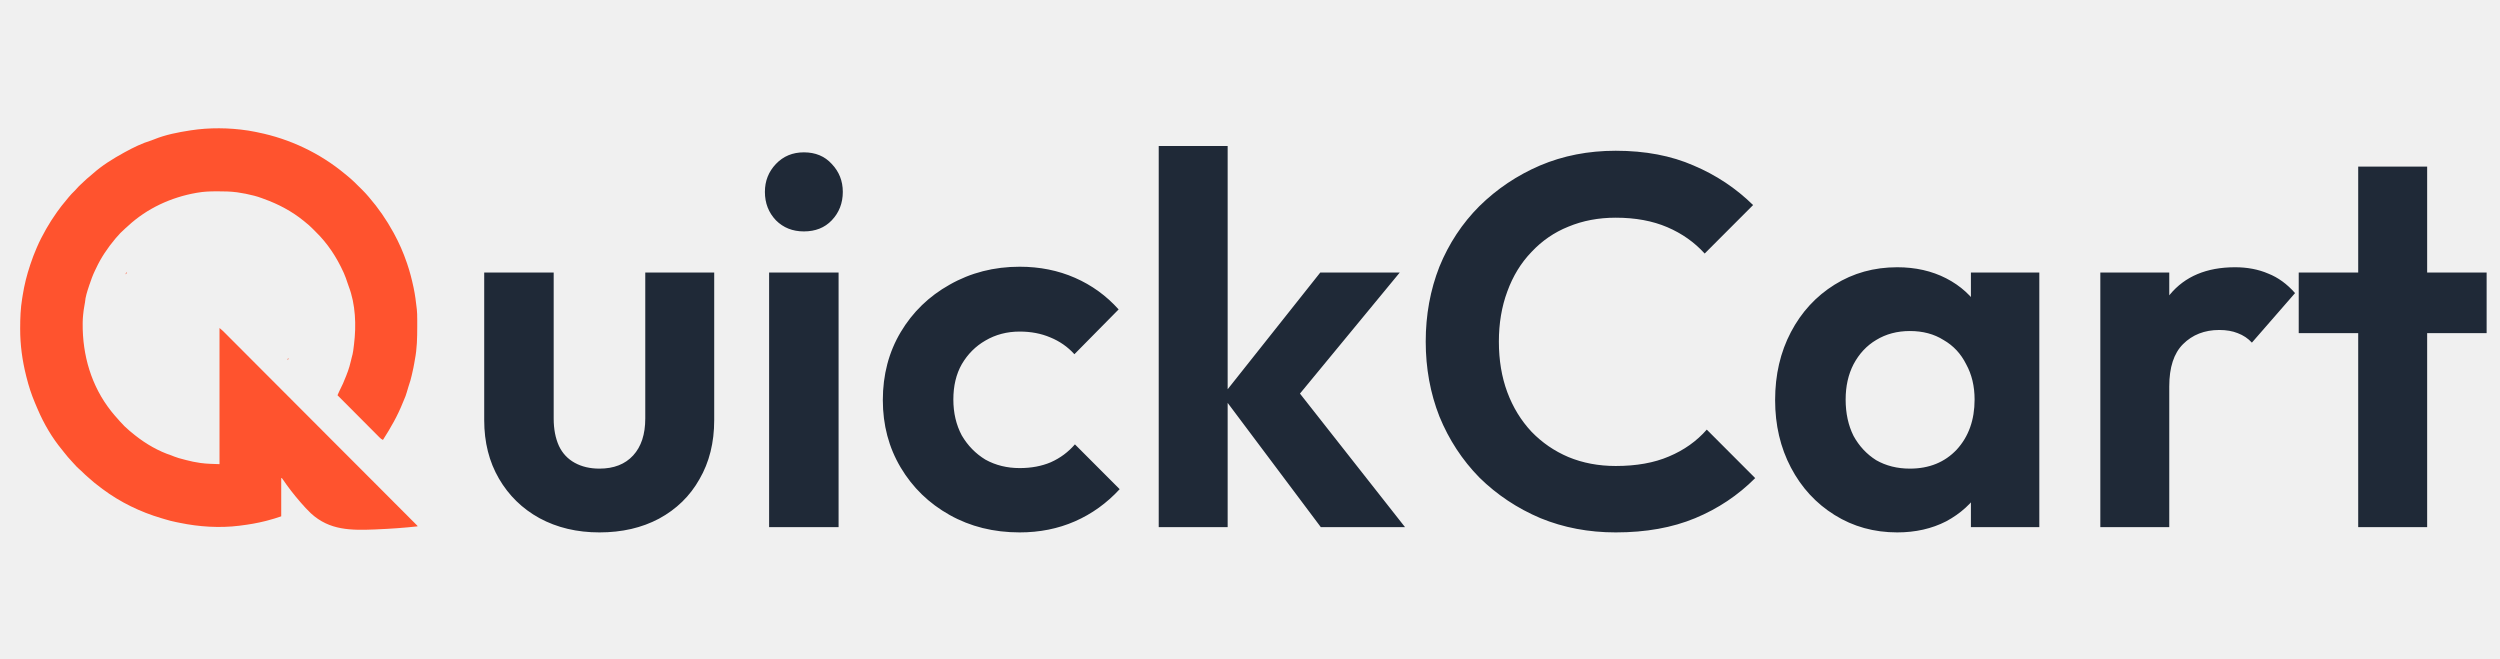
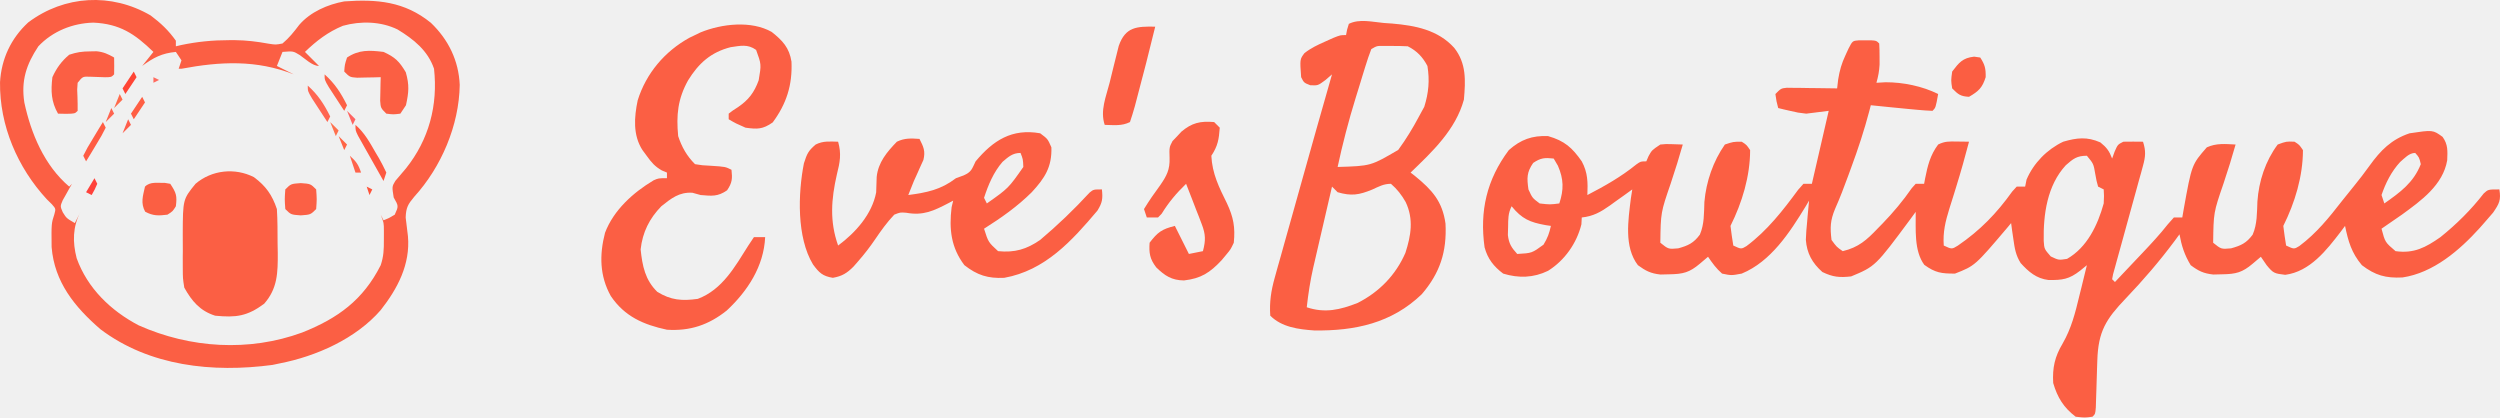
- <svg xmlns="http://www.w3.org/2000/svg" width="129" height="34" viewBox="0 0 129 34" fill="none">
-   <path d="M30.933 27.472C29.774 27.472 28.742 27.227 27.837 26.737C26.95 26.248 26.253 25.568 25.746 24.697C25.239 23.827 24.985 22.821 24.985 21.678V14.062H28.57V21.597C28.57 22.141 28.661 22.612 28.842 23.011C29.023 23.392 29.294 23.682 29.656 23.881C30.019 24.081 30.444 24.181 30.933 24.181C31.675 24.181 32.255 23.954 32.671 23.501C33.087 23.047 33.296 22.413 33.296 21.597V14.062H36.853V21.678C36.853 22.839 36.6 23.854 36.093 24.725C35.604 25.595 34.907 26.275 34.002 26.765C33.115 27.236 32.092 27.472 30.933 27.472ZM39.686 27.2V14.062H43.271V27.2H39.686ZM41.479 11.941C40.9 11.941 40.42 11.75 40.039 11.369C39.659 10.97 39.469 10.481 39.469 9.901C39.469 9.338 39.659 8.858 40.039 8.459C40.42 8.06 40.9 7.861 41.479 7.861C42.076 7.861 42.556 8.06 42.918 8.459C43.298 8.858 43.489 9.338 43.489 9.901C43.489 10.481 43.298 10.97 42.918 11.369C42.556 11.75 42.076 11.941 41.479 11.941ZM52.615 27.472C51.275 27.472 50.071 27.173 49.003 26.574C47.935 25.976 47.093 25.16 46.477 24.126C45.862 23.093 45.554 21.932 45.554 20.645C45.554 19.339 45.862 18.169 46.477 17.136C47.093 16.102 47.935 15.286 49.003 14.688C50.089 14.071 51.293 13.763 52.615 13.763C53.647 13.763 54.597 13.953 55.466 14.334C56.336 14.715 57.087 15.259 57.721 15.966L55.439 18.278C55.095 17.897 54.679 17.607 54.19 17.408C53.719 17.208 53.194 17.109 52.615 17.109C51.963 17.109 51.375 17.263 50.85 17.571C50.343 17.861 49.935 18.269 49.627 18.795C49.338 19.303 49.193 19.91 49.193 20.617C49.193 21.306 49.338 21.923 49.627 22.467C49.935 22.993 50.343 23.41 50.85 23.718C51.375 24.008 51.963 24.153 52.615 24.153C53.212 24.153 53.746 24.054 54.217 23.854C54.706 23.637 55.122 23.328 55.466 22.929L57.775 25.241C57.105 25.967 56.336 26.52 55.466 26.901C54.597 27.281 53.647 27.472 52.615 27.472ZM68.154 27.2L63.076 20.427L68.127 14.062H72.228L66.308 21.243L66.443 19.502L72.499 27.2H68.154ZM59.79 27.2V7.534H63.347V27.2H59.79ZM83.371 27.472C81.977 27.472 80.683 27.227 79.488 26.737C78.293 26.23 77.243 25.532 76.338 24.643C75.45 23.736 74.762 22.685 74.273 21.488C73.803 20.291 73.567 19.003 73.567 17.625C73.567 16.247 73.803 14.96 74.273 13.763C74.762 12.566 75.45 11.524 76.338 10.635C77.243 9.746 78.284 9.048 79.461 8.541C80.656 8.033 81.959 7.779 83.371 7.779C84.892 7.779 86.232 8.033 87.391 8.541C88.549 9.03 89.572 9.71 90.46 10.581L87.961 13.083C87.436 12.503 86.793 12.049 86.033 11.723C85.272 11.397 84.385 11.233 83.371 11.233C82.484 11.233 81.669 11.387 80.927 11.696C80.203 11.986 79.569 12.421 79.026 13.001C78.483 13.563 78.067 14.243 77.777 15.041C77.487 15.821 77.342 16.682 77.342 17.625C77.342 18.586 77.487 19.457 77.777 20.237C78.067 21.016 78.483 21.696 79.026 22.277C79.569 22.839 80.203 23.274 80.927 23.582C81.669 23.89 82.484 24.045 83.371 24.045C84.44 24.045 85.354 23.881 86.114 23.555C86.893 23.229 87.545 22.766 88.07 22.168L90.568 24.67C89.681 25.559 88.649 26.248 87.472 26.737C86.295 27.227 84.928 27.472 83.371 27.472ZM97.897 27.472C96.702 27.472 95.625 27.173 94.665 26.574C93.705 25.976 92.954 25.16 92.411 24.126C91.868 23.093 91.596 21.932 91.596 20.645C91.596 19.339 91.868 18.169 92.411 17.136C92.954 16.102 93.705 15.286 94.665 14.688C95.625 14.089 96.702 13.79 97.897 13.79C98.838 13.79 99.68 13.981 100.422 14.361C101.165 14.742 101.753 15.277 102.188 15.966C102.64 16.637 102.885 17.399 102.921 18.251V22.984C102.885 23.854 102.64 24.625 102.188 25.296C101.753 25.967 101.165 26.502 100.422 26.901C99.68 27.281 98.838 27.472 97.897 27.472ZM98.549 24.181C99.544 24.181 100.35 23.854 100.966 23.201C101.581 22.53 101.889 21.669 101.889 20.617C101.889 19.928 101.744 19.321 101.454 18.795C101.183 18.251 100.794 17.834 100.287 17.544C99.798 17.235 99.219 17.081 98.549 17.081C97.897 17.081 97.317 17.235 96.81 17.544C96.322 17.834 95.932 18.251 95.643 18.795C95.371 19.321 95.235 19.928 95.235 20.617C95.235 21.325 95.371 21.95 95.643 22.494C95.932 23.02 96.322 23.437 96.81 23.745C97.317 24.035 97.897 24.181 98.549 24.181ZM101.699 27.2V23.664L102.269 20.454L101.699 17.299V14.062H105.229V27.2H101.699ZM108.377 27.2V14.062H111.934V27.2H108.377ZM111.934 19.937L110.549 19.013C110.712 17.399 111.183 16.129 111.962 15.205C112.74 14.262 113.863 13.79 115.329 13.79C115.963 13.79 116.533 13.899 117.04 14.117C117.547 14.316 118.009 14.652 118.425 15.123L116.198 17.68C115.999 17.462 115.755 17.299 115.465 17.19C115.194 17.081 114.877 17.027 114.515 17.027C113.754 17.027 113.129 17.272 112.641 17.761C112.17 18.233 111.934 18.958 111.934 19.937ZM121.683 27.2V8.595H125.241V27.2H121.683ZM118.614 17.19V14.062H128.31V17.19H118.614Z" fill="#1F2937" />
-   <mask id="mask0_3277_1003" style="mask-type:luminance" maskUnits="userSpaceOnUse" x="0" y="5" width="23" height="24">
-     <path d="M22.632 5.667H0V28.334H22.632V5.667Z" fill="white" />
-   </mask>
-   <g mask="url(#mask0_3277_1003)">
-     <path d="M12.769 6.732C12.791 6.735 12.814 6.739 12.837 6.742C12.953 6.76 13.067 6.781 13.181 6.805C13.225 6.815 13.269 6.824 13.313 6.833C14.947 7.163 16.503 7.897 17.787 8.964C17.819 8.991 17.852 9.018 17.886 9.044C18.155 9.259 18.399 9.504 18.643 9.748C18.662 9.766 18.68 9.785 18.7 9.805C18.807 9.912 18.909 10.021 19.007 10.137C19.022 10.154 19.022 10.154 19.037 10.172C19.521 10.733 19.942 11.339 20.297 11.99C20.309 12.011 20.32 12.031 20.332 12.053C20.591 12.53 20.811 13.027 20.986 13.542C20.993 13.563 21.001 13.585 21.009 13.607C21.142 13.996 21.244 14.389 21.33 14.791C21.334 14.812 21.339 14.832 21.343 14.853C21.418 15.202 21.462 15.557 21.502 15.912C21.504 15.927 21.506 15.943 21.508 15.959C21.526 16.117 21.527 16.274 21.528 16.434C21.528 16.463 21.528 16.493 21.529 16.523C21.529 16.617 21.529 16.712 21.529 16.806C21.529 16.822 21.529 16.838 21.529 16.855C21.53 17.424 21.519 17.984 21.41 18.545C21.397 18.615 21.385 18.684 21.374 18.754C21.349 18.909 21.314 19.061 21.28 19.213C21.268 19.263 21.257 19.312 21.246 19.362C21.205 19.545 21.156 19.721 21.093 19.898C21.079 19.945 21.064 19.991 21.05 20.037C21.043 20.06 21.036 20.084 21.029 20.108C21.014 20.155 21 20.204 20.986 20.252C20.95 20.373 20.912 20.489 20.858 20.603C20.836 20.652 20.816 20.701 20.796 20.751C20.523 21.442 20.16 22.077 19.76 22.7C19.684 22.667 19.636 22.624 19.578 22.566C19.558 22.547 19.539 22.527 19.52 22.508C19.499 22.487 19.478 22.465 19.457 22.444C19.434 22.422 19.412 22.399 19.39 22.377C19.329 22.317 19.269 22.256 19.209 22.195C19.146 22.132 19.083 22.069 19.02 22.006C18.9 21.886 18.781 21.766 18.662 21.646C18.526 21.509 18.39 21.373 18.254 21.236C17.974 20.956 17.695 20.675 17.415 20.394C17.443 20.323 17.473 20.255 17.508 20.187C17.643 19.924 17.763 19.659 17.867 19.381C17.872 19.367 17.877 19.353 17.883 19.339C17.893 19.311 17.904 19.283 17.914 19.255C17.927 19.222 17.939 19.189 17.952 19.156C18.012 18.996 18.055 18.833 18.095 18.666C18.102 18.64 18.108 18.614 18.115 18.587C18.127 18.536 18.14 18.485 18.152 18.434C18.164 18.384 18.177 18.334 18.191 18.285C18.222 18.16 18.234 18.032 18.25 17.905C18.255 17.86 18.261 17.815 18.267 17.77C18.388 16.792 18.35 15.698 17.991 14.769C17.968 14.709 17.948 14.648 17.928 14.587C17.872 14.414 17.813 14.246 17.738 14.08C17.73 14.064 17.723 14.048 17.716 14.032C17.369 13.269 16.899 12.554 16.297 11.968C16.244 11.916 16.192 11.863 16.14 11.81C16.013 11.68 15.88 11.564 15.737 11.451C15.715 11.433 15.694 11.416 15.671 11.397C15.06 10.899 14.363 10.532 13.624 10.266C13.584 10.252 13.544 10.237 13.504 10.222C13.382 10.176 13.26 10.137 13.134 10.104C13.117 10.1 13.1 10.095 13.082 10.091C12.812 10.022 12.543 9.966 12.267 9.928C12.249 9.925 12.23 9.923 12.211 9.92C11.89 9.878 11.569 9.873 11.245 9.873C11.223 9.873 11.2 9.873 11.177 9.873C10.843 9.873 10.517 9.883 10.187 9.943C10.169 9.946 10.151 9.949 10.132 9.952C8.828 10.18 7.579 10.755 6.604 11.661C6.56 11.703 6.514 11.743 6.467 11.783C6.289 11.938 6.122 12.11 5.971 12.292C5.961 12.303 5.952 12.315 5.942 12.327C5.555 12.79 5.212 13.295 4.958 13.844C4.938 13.888 4.916 13.932 4.894 13.976C4.78 14.213 4.693 14.459 4.609 14.709C4.604 14.726 4.598 14.742 4.593 14.758C4.5 15.034 4.407 15.319 4.384 15.61C4.379 15.658 4.369 15.704 4.359 15.752C4.327 15.904 4.31 16.059 4.293 16.214C4.291 16.23 4.29 16.246 4.288 16.262C4.275 16.386 4.268 16.508 4.267 16.632C4.266 16.651 4.266 16.669 4.266 16.689C4.251 18.324 4.709 19.918 5.734 21.213C5.752 21.235 5.769 21.257 5.787 21.279C5.88 21.395 5.977 21.506 6.076 21.615C6.116 21.66 6.155 21.705 6.194 21.75C6.343 21.921 6.507 22.08 6.681 22.226C6.699 22.241 6.716 22.255 6.734 22.27C6.795 22.321 6.856 22.37 6.918 22.42C6.938 22.436 6.959 22.453 6.98 22.47C7.535 22.91 8.18 23.282 8.853 23.503C8.9 23.52 8.945 23.539 8.99 23.558C9.141 23.62 9.298 23.659 9.456 23.7C9.509 23.714 9.562 23.728 9.615 23.742C9.847 23.804 10.079 23.851 10.316 23.885C10.331 23.887 10.345 23.889 10.36 23.891C10.682 23.937 11 23.938 11.327 23.95C11.327 21.631 11.327 19.313 11.327 16.925C11.497 17.07 11.497 17.07 11.561 17.135C11.576 17.149 11.591 17.164 11.606 17.179C11.63 17.203 11.63 17.203 11.654 17.227C11.671 17.244 11.688 17.262 11.706 17.279C11.763 17.337 11.821 17.395 11.878 17.452C11.92 17.494 11.962 17.536 12.003 17.577C12.094 17.668 12.184 17.759 12.275 17.849C12.409 17.984 12.544 18.119 12.679 18.254C12.919 18.495 13.16 18.736 13.4 18.977C13.611 19.187 13.821 19.398 14.031 19.609C14.052 19.63 14.052 19.63 14.073 19.651C14.13 19.708 14.187 19.764 14.243 19.821C14.774 20.353 15.305 20.885 15.836 21.417C16.308 21.89 16.78 22.363 17.252 22.836C17.783 23.367 18.313 23.898 18.843 24.429C18.899 24.485 18.956 24.542 19.012 24.599C19.026 24.613 19.04 24.627 19.055 24.641C19.265 24.852 19.475 25.062 19.686 25.273C19.924 25.512 20.163 25.752 20.402 25.991C20.536 26.125 20.67 26.259 20.804 26.393C20.893 26.483 20.982 26.572 21.072 26.662C21.122 26.713 21.173 26.764 21.224 26.815C21.279 26.869 21.334 26.924 21.389 26.979C21.404 26.995 21.421 27.011 21.437 27.028C21.452 27.042 21.466 27.057 21.481 27.072C21.5 27.09 21.5 27.09 21.519 27.11C21.545 27.139 21.545 27.139 21.545 27.16C20.845 27.237 20.145 27.287 19.441 27.315C19.415 27.316 19.39 27.317 19.363 27.319C18.113 27.369 17.003 27.372 16.042 26.487C15.854 26.309 15.681 26.119 15.511 25.923C15.492 25.901 15.492 25.901 15.473 25.878C15.154 25.51 14.858 25.127 14.585 24.724C14.557 24.68 14.557 24.68 14.511 24.661C14.511 25.315 14.511 25.969 14.511 26.643C14.271 26.724 14.036 26.8 13.792 26.861C13.763 26.869 13.734 26.876 13.705 26.884C13.281 26.991 12.858 27.064 12.424 27.117C12.398 27.121 12.372 27.124 12.345 27.128C11.34 27.253 10.271 27.185 9.281 26.979C9.223 26.967 9.164 26.956 9.106 26.944C8.899 26.904 8.699 26.852 8.498 26.789C8.438 26.77 8.379 26.753 8.319 26.736C7.247 26.42 6.201 25.914 5.304 25.243C5.276 25.221 5.247 25.2 5.218 25.179C4.983 25.005 4.757 24.823 4.542 24.625C4.494 24.581 4.446 24.539 4.397 24.496C4.323 24.432 4.254 24.364 4.186 24.294C4.144 24.253 4.102 24.216 4.058 24.179C3.975 24.107 3.904 24.029 3.832 23.947C3.792 23.902 3.752 23.858 3.711 23.815C3.572 23.668 3.442 23.518 3.319 23.358C3.281 23.307 3.241 23.258 3.201 23.209C2.691 22.595 2.262 21.862 1.949 21.127C1.94 21.106 1.93 21.084 1.921 21.063C1.891 20.991 1.86 20.92 1.83 20.848C1.82 20.824 1.81 20.8 1.799 20.775C1.618 20.346 1.48 19.919 1.368 19.468C1.362 19.446 1.357 19.424 1.351 19.402C1.15 18.603 1.04 17.803 1.041 16.979C1.041 16.959 1.041 16.938 1.041 16.918C1.042 16.412 1.06 15.908 1.143 15.408C1.154 15.346 1.163 15.284 1.173 15.223C1.257 14.693 1.386 14.184 1.556 13.676C1.562 13.659 1.567 13.643 1.573 13.625C1.666 13.348 1.766 13.076 1.884 12.809C1.892 12.79 1.9 12.771 1.909 12.751C2.041 12.444 2.192 12.151 2.357 11.861C2.369 11.841 2.38 11.821 2.391 11.8C2.553 11.517 2.727 11.243 2.917 10.977C2.935 10.951 2.935 10.951 2.954 10.924C3.096 10.727 3.241 10.534 3.401 10.35C3.451 10.292 3.498 10.232 3.546 10.172C3.641 10.054 3.746 9.949 3.854 9.844C3.931 9.768 4.002 9.691 4.071 9.609C4.106 9.57 4.143 9.536 4.183 9.502C4.243 9.451 4.299 9.399 4.354 9.342C4.438 9.257 4.529 9.182 4.622 9.107C4.674 9.064 4.725 9.02 4.775 8.975C5.259 8.54 5.833 8.186 6.401 7.874C6.422 7.863 6.443 7.852 6.464 7.84C6.888 7.609 7.33 7.391 7.794 7.251C7.853 7.231 7.909 7.21 7.966 7.186C8.547 6.95 9.182 6.828 9.8 6.732C9.823 6.729 9.823 6.729 9.845 6.725C10.797 6.578 11.817 6.588 12.769 6.732Z" fill="#FF532E" />
-     <path d="M14.864 18.476C14.872 18.491 14.88 18.507 14.888 18.523C14.869 18.542 14.849 18.562 14.829 18.582C14.841 18.547 14.852 18.512 14.864 18.476Z" fill="#FF532E" />
-     <path d="M6.531 14.038C6.542 14.074 6.542 14.074 6.528 14.104C6.507 14.133 6.507 14.133 6.472 14.156C6.487 14.114 6.507 14.076 6.531 14.038Z" fill="#FF532E" />
-   </g>
+ <svg xmlns="http://www.w3.org/2000/svg" version="1.1" viewBox="156.33 534.5 890.89 148.79">
+   <path d="M0 0 C0.722 0.003 1.444 0.005 2.188 0.008 C2.909 0.005 3.631 0.003 4.375 0 C6.188 0.133 6.188 0.133 7.188 1.133 C7.287 2.734 7.317 4.341 7.312 5.945 C7.315 6.818 7.318 7.691 7.32 8.59 C7.199 10.919 6.843 12.902 6.188 15.133 C7.796 15.04 7.796 15.04 9.438 14.945 C15.667 14.923 22.598 16.338 28.188 19.133 C27.312 24.008 27.312 24.008 26.188 25.133 C24.372 25.067 22.559 24.928 20.75 24.758 C19.674 24.659 18.597 24.559 17.488 24.457 C16.399 24.35 15.31 24.243 14.188 24.133 C13.191 24.036 12.195 23.939 11.168 23.84 C8.84 23.61 6.514 23.373 4.188 23.133 C4.017 23.796 3.847 24.46 3.672 25.144 C1.855 32.036 -0.337 38.701 -2.812 45.383 C-3.155 46.324 -3.498 47.265 -3.852 48.234 C-5.314 52.221 -6.797 56.167 -8.535 60.043 C-10.278 64.258 -10.331 66.616 -9.812 71.133 C-7.979 73.638 -7.979 73.638 -5.812 75.133 C-0.153 73.78 2.736 71.143 6.625 67.07 C7.193 66.492 7.76 65.914 8.345 65.318 C12.194 61.339 15.663 57.2 18.82 52.645 C19.271 52.146 19.723 51.647 20.188 51.133 C21.177 51.133 22.168 51.133 23.188 51.133 C23.297 50.541 23.407 49.949 23.52 49.34 C24.44 44.754 25.324 40.951 28.188 37.133 C30.593 35.93 32.137 36.032 34.812 36.07 C36.038 36.084 36.038 36.084 37.289 36.098 C37.916 36.109 38.542 36.121 39.188 36.133 C37.786 41.492 36.298 46.816 34.652 52.105 C34.246 53.423 34.246 53.423 33.831 54.767 C33.284 56.53 32.73 58.291 32.169 60.05 C30.781 64.546 29.838 68.365 30.188 73.133 C33.066 74.479 33.066 74.479 35.203 73.164 C43.167 67.707 49.001 61.705 54.609 53.855 C55.13 53.287 55.651 52.719 56.188 52.133 C57.178 52.133 58.167 52.133 59.188 52.133 C59.352 51.308 59.517 50.483 59.688 49.633 C62.207 43.754 66.93 38.911 72.75 36.133 C77.631 34.713 81.288 34.289 86 36.383 C88.248 38.181 89.177 39.468 90.188 42.133 C90.476 41.328 90.765 40.524 91.062 39.695 C92.188 37.133 92.188 37.133 94.188 36.133 C96.52 36.093 98.855 36.09 101.188 36.133 C102.257 39.391 102.095 41.417 101.184 44.702 C100.94 45.599 100.696 46.497 100.446 47.421 C100.039 48.862 100.039 48.862 99.625 50.332 C99.355 51.323 99.085 52.314 98.806 53.334 C97.943 56.499 97.066 59.66 96.188 62.82 C95.31 65.992 94.436 69.164 93.569 72.338 C93.028 74.314 92.482 76.289 91.929 78.261 C91.686 79.149 91.442 80.037 91.191 80.952 C90.864 82.13 90.864 82.13 90.53 83.331 C90.417 83.926 90.304 84.52 90.188 85.133 C90.517 85.463 90.847 85.793 91.188 86.133 C93.753 83.427 96.314 80.718 98.875 78.008 C99.596 77.247 100.317 76.487 101.061 75.703 C104.17 72.409 107.223 69.145 110.02 65.578 C110.735 64.771 111.45 63.964 112.188 63.133 C113.177 63.133 114.168 63.133 115.188 63.133 C115.358 62.143 115.528 61.153 115.703 60.133 C118.559 44.28 118.559 44.28 123.938 38.133 C127.397 36.595 130.425 36.945 134.188 37.133 C133.793 38.467 133.397 39.8 133 41.133 C132.732 42.039 132.464 42.945 132.188 43.879 C131.449 46.283 130.68 48.662 129.875 51.043 C126.335 61.351 126.335 61.351 126.188 72.133 C129.055 74.445 129.055 74.445 132.562 74.133 C136.131 73.148 138.044 72.258 140.266 69.258 C141.904 65.482 141.786 61.52 141.957 57.453 C142.464 50.155 144.809 43.012 149.188 37.133 C152.25 36.008 152.25 36.008 155.188 36.133 C156.906 37.234 156.906 37.234 158.188 39.133 C158.175 48.439 155.331 57.846 151.188 66.133 C151.47 68.473 151.8 70.808 152.188 73.133 C155.015 74.462 155.015 74.462 156.914 73.305 C163.045 68.713 167.51 63.157 172.188 57.133 C173.561 55.423 174.935 53.714 176.312 52.008 C178.251 49.603 180.138 47.202 181.926 44.684 C185.853 39.222 189.692 35.312 196.188 33.133 C204.473 31.894 204.473 31.894 207.945 34.402 C209.917 37.15 209.722 39.436 209.594 42.73 C208.098 51.575 200.263 57.168 193.449 62.125 C191.044 63.819 188.626 65.488 186.188 67.133 C187.457 71.957 187.457 71.957 191.188 75.133 C197.764 76.054 201.955 73.803 207.188 70.133 C212.974 65.472 218.062 60.437 222.617 54.566 C224.188 53.133 224.188 53.133 228.188 53.133 C228.797 56.939 228.171 58.157 225.949 61.402 C224.941 62.598 223.915 63.778 222.875 64.945 C222.333 65.563 221.791 66.18 221.233 66.816 C214.018 74.81 204.653 82.881 193.652 84.508 C187.649 84.798 183.972 83.769 179.188 80.133 C175.483 75.728 174.328 71.646 173.188 66.133 C172.46 67.111 172.46 67.111 171.719 68.109 C166.598 74.786 160.715 82.403 151.875 83.57 C147.945 83.104 147.589 82.973 145.25 80.133 C144.569 79.143 143.889 78.153 143.188 77.133 C142.239 77.937 141.29 78.742 140.312 79.57 C136.569 82.744 134.337 83.309 129.375 83.383 C128.337 83.409 127.3 83.434 126.23 83.461 C122.766 83.087 120.961 82.209 118.188 80.133 C115.977 76.501 114.946 73.276 114.188 69.133 C113.628 69.897 113.069 70.662 112.492 71.449 C107.076 78.727 101.279 85.458 95.011 92.018 C87.988 99.369 85.219 103.744 84.906 114.152 C84.869 115.256 84.831 116.361 84.793 117.498 C84.722 119.816 84.652 122.133 84.582 124.451 C84.545 125.549 84.507 126.646 84.469 127.777 C84.438 128.781 84.408 129.785 84.377 130.82 C84.188 133.133 84.188 133.133 83.188 134.133 C80.438 134.508 80.438 134.508 77.188 134.133 C72.877 130.825 70.718 127.319 69.188 122.133 C68.879 116.667 69.746 112.753 72.543 108.066 C75.659 102.666 77.059 97.098 78.5 91.07 C78.895 89.486 78.895 89.486 79.299 87.869 C79.94 85.293 80.569 82.715 81.188 80.133 C80.404 80.772 79.62 81.412 78.812 82.07 C74.854 85.181 72.433 85.473 67.508 85.418 C63.186 84.887 60.445 82.516 57.598 79.383 C55.826 76.556 55.465 74.175 55 70.883 C54.841 69.805 54.683 68.728 54.52 67.617 C54.41 66.797 54.3 65.978 54.188 65.133 C53.787 65.618 53.386 66.102 52.973 66.602 C41.32 80.342 41.32 80.342 34.188 83.133 C29.33 83.133 27.191 82.859 23.25 80.008 C19.508 74.934 20.272 67.202 20.188 61.133 C19.57 61.978 18.953 62.824 18.316 63.695 C5.833 80.519 5.833 80.519 -2.812 84.133 C-6.961 84.594 -9.282 84.388 -13.062 82.57 C-16.674 79.369 -18.622 75.885 -18.956 71.065 C-18.886 68.926 -18.72 66.824 -18.5 64.695 C-18.439 63.964 -18.378 63.232 -18.314 62.479 C-18.163 60.695 -17.99 58.914 -17.812 57.133 C-18.213 57.811 -18.614 58.489 -19.027 59.188 C-24.666 68.419 -31.397 78.852 -41.812 83.133 C-45.5 83.82 -45.5 83.82 -48.812 83.133 C-50.915 81.29 -52.207 79.468 -53.812 77.133 C-54.761 77.937 -55.71 78.742 -56.688 79.57 C-60.431 82.744 -62.663 83.309 -67.625 83.383 C-68.663 83.409 -69.7 83.434 -70.77 83.461 C-74.224 83.088 -76.03 82.173 -78.812 80.133 C-83.805 73.59 -82.252 64.067 -81.312 56.32 C-81.147 55.268 -80.983 54.217 -80.812 53.133 C-81.693 53.771 -82.573 54.409 -83.48 55.066 C-84.653 55.901 -85.827 56.736 -87 57.57 C-87.578 57.991 -88.156 58.412 -88.752 58.846 C-92.071 61.19 -94.742 62.711 -98.812 63.133 C-98.854 63.937 -98.895 64.742 -98.938 65.57 C-100.59 72.299 -104.904 78.44 -110.812 82.133 C-116.006 84.669 -121.32 84.815 -126.812 83.133 C-130.189 80.599 -132.353 77.849 -133.449 73.754 C-135.245 60.794 -132.676 49.65 -124.812 39.133 C-120.579 35.359 -116.435 33.871 -110.812 34.133 C-104.915 35.832 -102.226 38.257 -98.812 43.133 C-96.637 47.173 -96.634 50.586 -96.812 55.133 C-90.612 51.919 -84.806 48.641 -79.371 44.234 C-77.812 43.133 -77.812 43.133 -75.812 43.133 C-75.544 42.514 -75.276 41.895 -75 41.258 C-73.812 39.133 -73.812 39.133 -70.812 37.133 C-68.77 36.938 -68.77 36.938 -66.625 37.008 C-65.367 37.049 -64.109 37.09 -62.812 37.133 C-63.207 38.467 -63.603 39.8 -64 41.133 C-64.268 42.039 -64.536 42.945 -64.812 43.879 C-65.551 46.283 -66.32 48.662 -67.125 51.043 C-70.665 61.351 -70.665 61.351 -70.812 72.133 C-67.945 74.445 -67.945 74.445 -64.438 74.133 C-60.865 73.147 -58.952 72.255 -56.73 69.25 C-55.114 65.521 -55.274 61.609 -55.113 57.594 C-54.485 50.368 -51.988 43.092 -47.812 37.133 C-44.812 36.133 -44.812 36.133 -41.812 36.133 C-40.09 37.227 -40.09 37.227 -38.812 39.133 C-38.825 48.439 -41.669 57.846 -45.812 66.133 C-45.53 68.473 -45.2 70.808 -44.812 73.133 C-41.994 74.455 -41.994 74.455 -40.121 73.34 C-32.731 67.832 -27.133 60.652 -21.703 53.262 C-21.079 52.559 -20.455 51.857 -19.812 51.133 C-18.823 51.133 -17.832 51.133 -16.812 51.133 C-14.832 42.553 -12.852 33.973 -10.812 25.133 C-14.773 25.628 -14.773 25.628 -18.812 26.133 C-21.781 25.793 -21.781 25.793 -24.312 25.195 C-25.168 25.001 -26.024 24.806 -26.906 24.605 C-27.85 24.372 -27.85 24.372 -28.812 24.133 C-29.438 21.758 -29.438 21.758 -29.812 19.133 C-27.812 17.133 -27.812 17.133 -25.75 16.906 C-24.508 16.921 -24.508 16.921 -23.242 16.938 C-22.346 16.944 -21.45 16.95 -20.527 16.957 C-19.122 16.982 -19.122 16.982 -17.688 17.008 C-16.743 17.017 -15.798 17.026 -14.824 17.035 C-12.487 17.059 -10.15 17.092 -7.812 17.133 C-7.627 15.551 -7.627 15.551 -7.438 13.938 C-6.896 10.642 -6.218 8.245 -4.812 5.258 C-4.462 4.497 -4.111 3.737 -3.75 2.953 C-2.316 0.17 -2.316 0.17 0 0 Z M73.676 44.52 C67.033 51.72 65.63 62.058 65.809 71.469 C66.005 74.362 66.005 74.362 68.312 77.008 C71.132 78.355 71.132 78.355 74.125 77.883 C81.28 73.794 85.04 65.878 87.188 58.133 C87.324 55.432 87.324 55.432 87.188 53.133 C86.528 52.803 85.868 52.473 85.188 52.133 C84.625 50.137 84.625 50.137 84.188 47.695 C83.565 43.994 83.565 43.994 81.188 41.133 C77.627 41.133 76.296 42.212 73.676 44.52 Z M192.824 43.367 C189.732 46.703 187.649 50.842 186.188 55.133 C186.518 56.123 186.847 57.113 187.188 58.133 C192.893 54.122 197.569 50.742 200.188 44.133 C199.605 41.708 199.605 41.708 198.188 40.133 C195.994 40.133 194.416 42.026 192.824 43.367 Z M-116.125 43.695 C-118.465 47.075 -118.379 49.099 -117.812 53.133 C-116.423 56.182 -116.423 56.182 -113.812 58.133 C-110.145 58.551 -110.145 58.551 -106.812 58.133 C-105.177 53.226 -105.237 49.451 -107.312 44.695 C-108.055 43.427 -108.055 43.427 -108.812 42.133 C-112.001 41.779 -113.428 41.873 -116.125 43.695 Z M-123.812 59.133 C-125.095 61.698 -125.016 63.643 -125.062 66.508 C-125.088 67.464 -125.114 68.421 -125.141 69.406 C-124.767 72.512 -123.879 73.838 -121.812 76.133 C-116.567 75.836 -116.567 75.836 -112.438 72.82 C-110.993 70.431 -110.393 68.801 -109.812 66.133 C-110.404 66.046 -110.996 65.96 -111.605 65.871 C-117.31 64.857 -120.137 63.638 -123.812 59.133 Z " fill="#FB5F43" transform="translate(818.8125,548.8672)" />
+   <path d="M0 0 C3.588 2.681 6.397 5.336 9 9 C9 9.66 9 10.32 9 11 C9.608 10.856 10.217 10.711 10.844 10.562 C16.579 9.348 22.142 8.808 28 8.812 C29.028 8.81 29.028 8.81 30.076 8.808 C34.171 8.848 37.982 9.326 42 10.062 C44.585 10.465 44.585 10.465 47 10 C49.378 8.003 51.087 5.843 52.957 3.367 C56.93 -1.236 63.049 -3.905 69 -5 C80.677 -5.847 90.511 -4.984 99.875 2.625 C106.137 8.617 109.799 16.136 110.156 24.777 C109.943 39.183 103.572 54.046 93.938 64.625 C91.697 67.308 91.018 68.477 90.895 72.012 C91.134 74.234 91.404 76.453 91.703 78.668 C92.594 88.666 88.029 97.336 82 105 C73.161 115.188 59.069 121.458 46 124 C45.143 124.18 44.286 124.361 43.402 124.547 C22.16 127.376 -0.374 125.034 -17.879 111.828 C-27.031 103.917 -34.276 95.02 -35.277 82.547 C-35.362 74.108 -35.362 74.108 -34.293 70.84 C-33.769 68.912 -33.769 68.912 -35.188 67.281 C-35.786 66.693 -36.384 66.106 -37 65.5 C-47.424 54.225 -53.856 39.221 -53.662 23.792 C-53.179 15.475 -49.746 8.156 -43.625 2.5 C-30.71 -7.208 -13.987 -8.139 0 0 Z M-40 11 C-44.308 17.492 -46.191 23.257 -45 31 C-42.616 42.122 -37.844 53.496 -29 61 C-28.67 60.67 -28.34 60.34 -28 60 C-28.312 60.531 -28.624 61.062 -28.945 61.609 C-29.335 62.316 -29.724 63.022 -30.125 63.75 C-30.519 64.446 -30.914 65.142 -31.32 65.859 C-32.229 68.002 -32.229 68.002 -31.305 70.141 C-29.97 72.282 -29.97 72.282 -27 74 C-26.34 72.68 -25.68 71.36 -25 70 C-27.777 75.381 -27.842 80.742 -26.348 86.523 C-22.518 97.207 -14.211 105.221 -4.25 110.441 C14.092 118.613 35.068 119.938 54 113 C66.763 107.922 75.736 101.397 82 89 C83.074 85.777 83.133 83.385 83.125 80 C83.128 78.948 83.13 77.896 83.133 76.812 C83.124 73.919 83.124 73.919 82 71 C82.33 71.66 82.66 72.32 83 73 C85 72.209 85 72.209 87 71 C88.392 67.943 88.392 67.943 86.625 64.875 C86 61 86 61 87.211 58.965 C88.452 57.472 89.709 55.994 90.98 54.527 C99.209 44.23 102.427 31.989 101 19 C98.798 12.517 93.711 8.458 88 5 C82.069 2.1 74.864 1.922 68.535 3.688 C63.226 5.866 59.11 9.035 55 13 C56.65 14.65 58.3 16.3 60 18 C57.619 18 55.025 15.39 53.105 14.094 C50.804 12.693 50.804 12.693 47 13 C46.34 14.65 45.68 16.3 45 18 C48.3 19.65 51.6 21.3 55 23 C53.68 22.34 52.36 21.68 51 21 C37.677 15.766 24.86 16.404 11 19 C10.67 19 10.34 19 10 19 C10.33 18.01 10.66 17.02 11 16 C10.34 15.01 9.68 14.02 9 13 C4.001 13.476 1.022 15.032 -3 18 C-1.68 16.35 -0.36 14.7 1 13 C-5.679 6.516 -11.012 2.983 -20.438 2.562 C-27.814 2.777 -34.879 5.595 -40 11 Z " fill="#FB5F44" transform="translate(210,540)" />
+   <path d="M0 0 C1.435 0.1 1.435 0.1 2.898 0.201 C11.218 0.917 19.272 2.46 25.062 8.875 C29.414 14.41 29.099 20.547 28.5 27.312 C25.578 38.032 17.265 45.858 9.5 53.312 C10.031 53.725 10.562 54.138 11.109 54.562 C17.207 59.547 20.84 63.573 21.945 71.512 C22.45 81.476 20.005 89.065 13.484 96.66 C2.737 107.002 -10.382 109.763 -24.82 109.574 C-30.453 109.174 -36.383 108.429 -40.5 104.312 C-40.837 99.477 -40.214 95.418 -38.911 90.773 C-38.39 88.89 -38.39 88.89 -37.858 86.968 C-37.473 85.613 -37.088 84.258 -36.703 82.902 C-36.308 81.489 -35.914 80.075 -35.521 78.661 C-34.485 74.944 -33.438 71.23 -32.389 67.516 C-31.336 63.782 -30.294 60.044 -29.25 56.307 C-25.707 43.63 -22.125 30.966 -18.5 18.312 C-19.268 18.975 -20.037 19.638 -20.828 20.32 C-23.5 22.312 -23.5 22.312 -26.25 22.188 C-28.5 21.312 -28.5 21.312 -29.5 19.312 C-29.964 12.93 -29.964 12.93 -28.332 10.758 C-26.012 8.927 -23.638 7.822 -20.938 6.625 C-19.967 6.188 -18.996 5.751 -17.996 5.301 C-15.5 4.312 -15.5 4.312 -13.5 4.312 C-13.376 3.673 -13.252 3.034 -13.125 2.375 C-12.816 1.354 -12.816 1.354 -12.5 0.312 C-8.724 -1.575 -4.11 -0.357 0 0 Z M-4.5 9.312 C-5.269 11.277 -5.937 13.281 -6.559 15.297 C-6.945 16.543 -7.331 17.79 -7.729 19.074 C-7.927 19.731 -8.126 20.387 -8.331 21.064 C-8.923 23.016 -9.528 24.963 -10.135 26.91 C-12.622 34.97 -14.728 43.066 -16.5 51.312 C-4.657 50.956 -4.657 50.956 5.117 45.215 C7.892 41.397 10.294 37.484 12.5 33.312 C13.119 32.178 13.738 31.044 14.375 29.875 C15.931 24.949 16.346 20.427 15.5 15.312 C13.832 12.143 11.75 9.937 8.5 8.312 C6.669 8.216 4.834 8.183 3 8.188 C2.02 8.185 1.041 8.182 0.031 8.18 C-2.494 8.143 -2.494 8.143 -4.5 9.312 Z M-4.188 59.375 C-8.901 61.305 -11.618 61.736 -16.5 60.312 C-17.16 59.653 -17.82 58.992 -18.5 58.312 C-19.626 63.149 -20.747 67.987 -21.863 72.827 C-22.243 74.47 -22.624 76.113 -23.007 77.755 C-23.559 80.128 -24.106 82.501 -24.652 84.875 C-24.907 85.961 -24.907 85.961 -25.167 87.07 C-26.25 91.804 -26.965 96.484 -27.5 101.312 C-20.971 103.489 -15.621 102.221 -9.348 99.762 C-1.669 95.854 4.219 89.827 7.656 81.922 C9.674 75.682 10.634 69.892 7.75 63.812 C6.308 61.272 4.717 59.226 2.5 57.312 C-0.127 57.312 -1.795 58.294 -4.188 59.375 Z " fill="#FB5F43" transform="translate(649.5,542.6875)" />
+   <path d="M0 0 C3.853 3.053 6.301 5.605 7.074 10.613 C7.425 18.908 5.304 25.602 0.379 32.258 C-3.16 34.727 -5.066 34.728 -9.309 34.133 C-12.746 32.633 -12.746 32.633 -15.309 31.133 C-15.309 30.473 -15.309 29.813 -15.309 29.133 C-13.883 28.02 -13.883 28.02 -11.996 26.82 C-8.185 24.203 -6.223 21.628 -4.621 17.258 C-3.652 11.575 -3.652 11.575 -5.535 6.422 C-8.516 4.255 -11.103 4.954 -14.613 5.445 C-21.662 7.243 -26.055 11.207 -29.809 17.32 C-33.464 23.931 -34.019 29.64 -33.309 37.133 C-32.019 41.038 -30.243 44.199 -27.309 47.133 C-24.713 47.559 -24.713 47.559 -21.809 47.695 C-16.499 48.038 -16.499 48.038 -14.309 49.133 C-13.954 52.322 -14.049 53.749 -15.871 56.445 C-19.201 58.75 -21.32 58.477 -25.309 58.133 C-26.278 57.865 -27.247 57.597 -28.246 57.32 C-32.925 57.034 -35.735 59.286 -39.309 62.133 C-43.572 66.511 -46.006 71.41 -46.684 77.508 C-46.073 83.406 -45.077 88.407 -40.746 92.633 C-35.893 95.619 -31.956 95.928 -26.309 95.133 C-17.553 91.835 -13.064 83.663 -8.309 76.133 C-7.319 74.648 -7.319 74.648 -6.309 73.133 C-4.989 73.133 -3.669 73.133 -2.309 73.133 C-2.781 83.524 -8.557 92.36 -16 99.289 C-22.454 104.443 -29.088 106.663 -37.309 106.133 C-45.66 104.333 -52.389 101.428 -57.309 94.133 C-61.3 87.006 -61.417 79.435 -59.371 71.57 C-56.289 63.472 -49.333 57.23 -42.035 52.875 C-40.309 52.133 -40.309 52.133 -37.309 52.133 C-37.309 51.473 -37.309 50.813 -37.309 50.133 C-37.903 49.884 -38.497 49.635 -39.109 49.379 C-41.627 47.952 -42.806 46.529 -44.496 44.195 C-45.005 43.506 -45.514 42.816 -46.039 42.105 C-49.479 36.761 -48.993 30.39 -47.73 24.383 C-44.733 14.79 -38.13 6.96 -29.312 2.094 C-28.651 1.777 -27.99 1.46 -27.309 1.133 C-26.658 0.816 -26.007 0.499 -25.336 0.172 C-17.734 -2.926 -7.256 -4.095 0 0 Z " fill="#FB5F44" transform="translate(431.3086,545.8672)" />
+   <path d="M0 0 C2.688 2 2.688 2 4 5 C4.229 11.988 1.659 15.967 -3 21 C-8.139 26.106 -13.891 30.139 -20 34 C-18.474 38.811 -18.474 38.811 -15 42 C-9.076 42.592 -4.832 41.342 0 38 C6.221 32.758 12.087 27.131 17.598 21.145 C19 20 19 20 22 20 C22.366 23.286 22.165 24.737 20.383 27.578 C11.28 38.35 1.754 48.888 -12.805 51.504 C-18.629 51.778 -22.413 50.578 -27 47 C-31.78 40.71 -32.497 34.121 -31.562 26.375 C-31.284 25.199 -31.284 25.199 -31 24 C-31.779 24.416 -31.779 24.416 -32.574 24.84 C-37.911 27.612 -41.641 29.432 -47.75 28.312 C-49.879 28.152 -49.879 28.152 -52 29 C-54.599 31.733 -56.715 34.693 -58.824 37.805 C-60.714 40.58 -62.665 43.103 -64.875 45.625 C-65.409 46.236 -65.942 46.847 -66.492 47.477 C-68.817 49.826 -70.613 50.933 -73.875 51.5 C-77.542 50.913 -78.801 49.673 -80.969 46.707 C-86.781 37.087 -86.316 21.489 -84.188 10.688 C-83.062 7.194 -82.622 6.252 -80 4 C-77.291 2.646 -74.991 2.935 -72 3 C-70.777 7.324 -71.341 10.307 -72.438 14.625 C-74.462 23.492 -75.073 31.356 -72 40 C-65.783 35.403 -59.918 28.848 -58.441 21.051 C-58.357 19.217 -58.295 17.382 -58.258 15.547 C-57.732 10.355 -54.589 6.641 -51.062 3 C-48.295 1.658 -46.031 1.793 -43 2 C-41.557 4.845 -40.84 6.344 -41.609 9.5 C-41.986 10.325 -42.362 11.15 -42.75 12 C-43.116 12.825 -43.482 13.65 -43.859 14.5 C-44.236 15.325 -44.612 16.15 -45 17 C-45.675 18.663 -46.344 20.329 -47 22 C-40.34 21.099 -35.458 20.159 -30 16 C-29.093 15.67 -28.185 15.34 -27.25 15 C-24.417 13.741 -24.337 12.719 -23 10 C-16.741 2.499 -10.032 -1.784 0 0 Z M-13.398 10.164 C-16.584 13.816 -18.516 18.416 -20 23 C-19.67 23.66 -19.34 24.32 -19 25 C-11.303 19.571 -11.303 19.571 -6 12 C-6.122 9.204 -6.122 9.204 -7 7 C-9.825 7 -11.31 8.384 -13.398 10.164 Z " fill="#FB5F43" transform="translate(527,582)" />
+   <path d="M0 0 C4.256 3.171 6.515 6.358 8.188 11.375 C8.448 15.454 8.419 19.539 8.438 23.625 C8.458 24.745 8.479 25.865 8.5 27.02 C8.533 33.986 8.458 39.664 3.652 45.117 C-2.359 49.576 -6.367 50.105 -13.812 49.375 C-19.211 47.651 -22.091 44.225 -24.812 39.375 C-25.33 36.051 -25.33 36.051 -25.344 32.473 C-25.349 31.17 -25.354 29.867 -25.359 28.525 C-25.351 27.854 -25.343 27.182 -25.334 26.49 C-25.313 24.446 -25.334 22.405 -25.359 20.361 C-25.31 7.919 -25.31 7.919 -20.812 2.375 C-15.015 -2.578 -6.748 -3.432 0 0 Z " fill="#FB5F44" transform="translate(246.8125,597.625)" />
+   <path d="M0 0 C0.66 0.66 1.32 1.32 2 2 C1.699 6.138 1.321 8.518 -1 12 C-0.695 18.392 1.778 23.337 4.561 28.951 C6.879 33.9 7.557 37.523 7 43 C5.863 45.391 5.863 45.391 4.312 47.25 C3.766 47.906 3.219 48.562 2.656 49.238 C-1.522 53.683 -4.648 55.726 -10.75 56.438 C-15.129 56.373 -17.546 54.794 -20.637 51.781 C-22.907 48.815 -23.268 46.684 -23 43 C-20.135 39.235 -18.629 38.157 -14 37 C-12.35 40.3 -10.7 43.6 -9 47 C-6.525 46.505 -6.525 46.505 -4 46 C-2.988 42.208 -3.018 40.006 -4.434 36.355 C-4.912 35.094 -4.912 35.094 -5.4 33.807 C-5.743 32.942 -6.085 32.078 -6.438 31.188 C-6.945 29.862 -6.945 29.862 -7.463 28.51 C-8.297 26.335 -9.143 24.166 -10 22 C-13.465 25.35 -16.178 28.565 -18.691 32.645 C-19.123 33.092 -19.555 33.539 -20 34 C-21.32 34 -22.64 34 -24 34 C-24.495 32.515 -24.495 32.515 -25 31 C-23.21 28.058 -21.292 25.3 -19.248 22.533 C-16.914 19.166 -15.738 16.943 -15.887 12.785 C-16 9 -16 9 -14.828 6.758 C-14.047 5.95 -14.047 5.95 -13.25 5.125 C-12.74 4.571 -12.229 4.016 -11.703 3.445 C-7.947 0.258 -4.91 -0.427 0 0 Z " fill="#FB5F43" transform="translate(589,578)" />
+   <path d="M0 0 C-2.114 8.67 -4.303 17.32 -6.625 25.938 C-6.934 27.118 -6.934 27.118 -7.249 28.322 C-7.771 30.232 -8.378 32.119 -9 34 C-11.957 35.478 -14.742 35.06 -18 35 C-19.688 29.935 -17.537 25.042 -16.25 19.976 C-15.753 18.01 -15.276 16.041 -14.801 14.07 C-14.49 12.83 -14.179 11.59 -13.859 10.312 C-13.575 9.174 -13.292 8.036 -12.999 6.863 C-10.631 0.077 -6.648 -0.123 0 0 Z " fill="#FB5F44" transform="translate(568,544)" />
+   <path d="M0 0 C4.128 1.876 5.62 3.363 7.938 7.25 C9.243 11.857 9.009 14.345 8 19 C7.34 19.99 6.68 20.98 6 22 C3.5 22.312 3.5 22.312 1 22 C-1 20 -1 20 -1.195 17.398 C-1.172 16.401 -1.149 15.403 -1.125 14.375 C-1.107 13.372 -1.089 12.369 -1.07 11.336 C-1.047 10.565 -1.024 9.794 -1 9 C-2.156 9.035 -2.156 9.035 -3.336 9.07 C-4.339 9.088 -5.342 9.106 -6.375 9.125 C-7.373 9.148 -8.37 9.171 -9.398 9.195 C-12 9 -12 9 -14 7 C-13.812 4.5 -13.812 4.5 -13 2 C-8.732 -0.845 -5.008 -0.616 0 0 Z " fill="#FB5F43" transform="translate(293,553)" />
+   <path d="M0 0 C0.762 -0.014 1.524 -0.028 2.309 -0.043 C4.796 0.211 6.411 0.947 8.562 2.188 C8.605 4.187 8.603 6.188 8.562 8.188 C7.562 9.188 7.562 9.188 5.348 9.215 C3.535 9.155 1.723 9.093 -0.09 9.027 C-2.63 8.942 -2.63 8.942 -4.438 11.188 C-4.643 13.595 -4.643 13.595 -4.5 16.25 C-4.446 17.895 -4.417 19.542 -4.438 21.188 C-5.438 22.188 -5.438 22.188 -8.5 22.25 C-9.469 22.229 -10.439 22.209 -11.438 22.188 C-13.901 17.859 -14.014 14.072 -13.438 9.188 C-11.962 5.954 -10.172 3.466 -7.438 1.188 C-4.667 0.264 -2.871 0.024 0 0 Z " fill="#FB5F44" transform="translate(188.4375,552.8125)" />
+   <path d="M0 0 C0.722 0.103 1.444 0.206 2.188 0.312 C3.843 2.845 4.189 4.246 4.125 7.312 C2.943 11.095 1.587 12.336 -1.812 14.312 C-4.864 14.138 -5.625 13.5 -7.812 11.312 C-8.25 8.5 -8.25 8.5 -7.812 5.312 C-5.375 2.109 -4.072 0.452 0 0 Z " fill="#FB5E42" transform="translate(859.8125,554.6875)" />
+   <path d="M0 0 C0.946 0.162 0.946 0.162 1.91 0.328 C4.065 3.561 4.379 4.58 3.91 8.328 C2.785 10.141 2.785 10.141 0.91 11.328 C-2.235 11.721 -4.223 11.804 -7.027 10.266 C-8.722 7.176 -7.829 4.656 -7.09 1.328 C-5.199 -0.563 -2.519 0.091 0 0 Z " fill="#FB5F43" transform="translate(215.0898,599.6719)" />
+   <path d="M0 0 C3.5 0.25 3.5 0.25 5.5 2.25 C5.75 5.75 5.75 5.75 5.5 9.25 C3.5 11.25 3.5 11.25 0 11.5 C-3.5 11.25 -3.5 11.25 -5.5 9.25 C-5.75 5.75 -5.75 5.75 -5.5 2.25 C-3.5 0.25 -3.5 0.25 0 0 Z " fill="#FB6045" transform="translate(263.5,599.75)" />
+   <path d="M0 0 C3.227 2.778 5.158 6.354 7.25 10 C7.815 10.944 7.815 10.944 8.391 11.906 C9.343 13.559 10.18 15.277 11 17 C10.67 17.99 10.34 18.98 10 20 C8.326 17.046 6.662 14.086 5 11.125 C4.523 10.283 4.046 9.441 3.555 8.574 C3.104 7.769 2.652 6.963 2.188 6.133 C1.769 5.389 1.35 4.646 0.918 3.879 C0 2 0 2 0 0 Z " fill="#FE5840" transform="translate(283,579)" />
+   <path d="M0 0 C0.33 0.66 0.66 1.32 1 2 C-0.434 4.82 -0.434 4.82 -2.438 8.125 C-3.096 9.221 -3.755 10.316 -4.434 11.445 C-4.951 12.288 -5.467 13.131 -6 14 C-6.33 13.34 -6.66 12.68 -7 12 C-5.566 9.18 -5.566 9.18 -3.562 5.875 C-2.574 4.231 -2.574 4.231 -1.566 2.555 C-1.049 1.712 -0.533 0.869 0 0 Z " fill="#FF5C43" transform="translate(193,578)" />
+   <path d="M0 0 C3.678 3.284 5.814 6.628 8 11 C7.67 11.66 7.34 12.32 7 13 C5.828 11.212 4.662 9.419 3.5 7.625 C2.85 6.627 2.201 5.63 1.531 4.602 C0 2 0 2 0 0 Z " fill="#FD6045" transform="translate(272,561)" />
+   <path d="M0 0 C3.678 3.284 5.814 6.628 8 11 C7.67 11.66 7.34 12.32 7 13 C5.828 11.212 4.662 9.419 3.5 7.625 C2.85 6.627 2.201 5.63 1.531 4.602 C0 2 0 2 0 0 Z " fill="#FF6551" transform="translate(266,565)" />
+   <path d="M0 0 C0.33 0.66 0.66 1.32 1 2 C-0.98 4.97 -0.98 4.97 -3 8 C-3.33 7.34 -3.66 6.68 -4 6 C-2.68 4.02 -1.36 2.04 0 0 Z " fill="#FF5F44" transform="translate(207,569)" />
+   <path d="M0 0 C0.33 0.66 0.66 1.32 1 2 C-0.98 4.97 -0.98 4.97 -3 8 C-3.33 7.34 -3.66 6.68 -4 6 C-2.68 4.02 -1.36 2.04 0 0 Z " fill="#FF4535" transform="translate(204,560)" />
+   <path d="M0 0 C0.33 0.66 0.66 1.32 1 2 C0.062 4.125 0.062 4.125 -1 6 C-1.66 5.67 -2.32 5.34 -3 5 C-2.01 3.35 -1.02 1.7 0 0 Z " fill="#FF423B" transform="translate(190,598)" />
+   <path d="M0 0 C2.248 2.052 3.002 3.007 4 6 C3.34 6 2.68 6 2 6 C1.34 4.02 0.68 2.04 0 0 Z " fill="#FF634B" transform="translate(281,590)" />
+   <path d="M0 0 C0.99 0.99 1.98 1.98 3 3 C2.67 3.66 2.34 4.32 2 5 C1.34 3.35 0.68 1.7 0 0 Z " fill="#FF6445" transform="translate(277,583)" />
+   <path d="M0 0 C0.99 0.99 1.98 1.98 3 3 C2.67 3.66 2.34 4.32 2 5 C1.34 3.35 0.68 1.7 0 0 Z " fill="#FF704D" transform="translate(274,578)" />
+   <path d="M0 0 C0.33 0.66 0.66 1.32 1 2 C0.01 2.99 -0.98 3.98 -2 5 C-1.34 3.35 -0.68 1.7 0 0 Z " fill="#FF5E4B" transform="translate(202,577)" />
+   <path d="M0 0 C0.99 0.99 1.98 1.98 3 3 C2.67 3.66 2.34 4.32 2 5 C1.34 3.35 0.68 1.7 0 0 Z " fill="#FF6360" transform="translate(280,574)" />
+   <path d="M0 0 C0.33 0.66 0.66 1.32 1 2 C0.01 2.99 -0.98 3.98 -2 5 C-1.34 3.35 -0.68 1.7 0 0 Z " fill="#FF6450" transform="translate(196,573)" />
+   <path d="M0 0 C0.33 0.66 0.66 1.32 1 2 C0.01 2.99 -0.98 3.98 -2 5 C-1.34 3.35 -0.68 1.7 0 0 Z " fill="#FF6A4B" transform="translate(199,568)" />
+   <path d="M0 0 C0.99 0.495 0.99 0.495 2 1 C1.67 1.66 1.34 2.32 1 3 C0.67 2.01 0.34 1.02 0 0 Z " fill="#FF5339" transform="translate(287,601)" />
+   <path d="M0 0 C0 3 0 3 0 3 Z " fill="#FF2020" transform="translate(194,591)" />
+   <path d="M0 0 C0 3 0 3 0 3 Z " fill="#FF3535" transform="translate(199,582)" />
+   <path d="M0 0 C0.99 0.495 0.99 0.495 2 1 C1.01 1.495 1.01 1.495 0 2 C0 1.34 0 0.68 0 0 Z " fill="#FF6B5F" transform="translate(211,562)" />
+   <path d="" fill="#FF5555" transform="translate(0,0)" />
+   <path d="" fill="#FF5D51" transform="translate(0,0)" />
+   <path d="" fill="#FF6A4A" transform="translate(0,0)" />
+   <path d="" fill="#FF4040" transform="translate(0,0)" />
+   <path d="" fill="#FF4040" transform="translate(0,0)" />
+   <path d="" fill="#FF6A4A" transform="translate(0,0)" />
+   <path d="" fill="#FF7359" transform="translate(0,0)" />
+   <path d="" fill="#FF4040" transform="translate(0,0)" />
+   <path d="" fill="#FF0000" transform="translate(0,0)" />
+   <path d="M0 0 C2 1 2 1 2 1 Z " fill="#FF7040" transform="translate(213,561)" />
+   <path d="" fill="#FF0000" transform="translate(0,0)" />
+   <path d="" fill="#FF0000" transform="translate(0,0)" />
+   <path d="" fill="#FF0000" transform="translate(0,0)" />
+   <path d="" fill="#FF0000" transform="translate(0,0)" />
+   <path d="" fill="#FF0000" transform="translate(0,0)" />
</svg>
